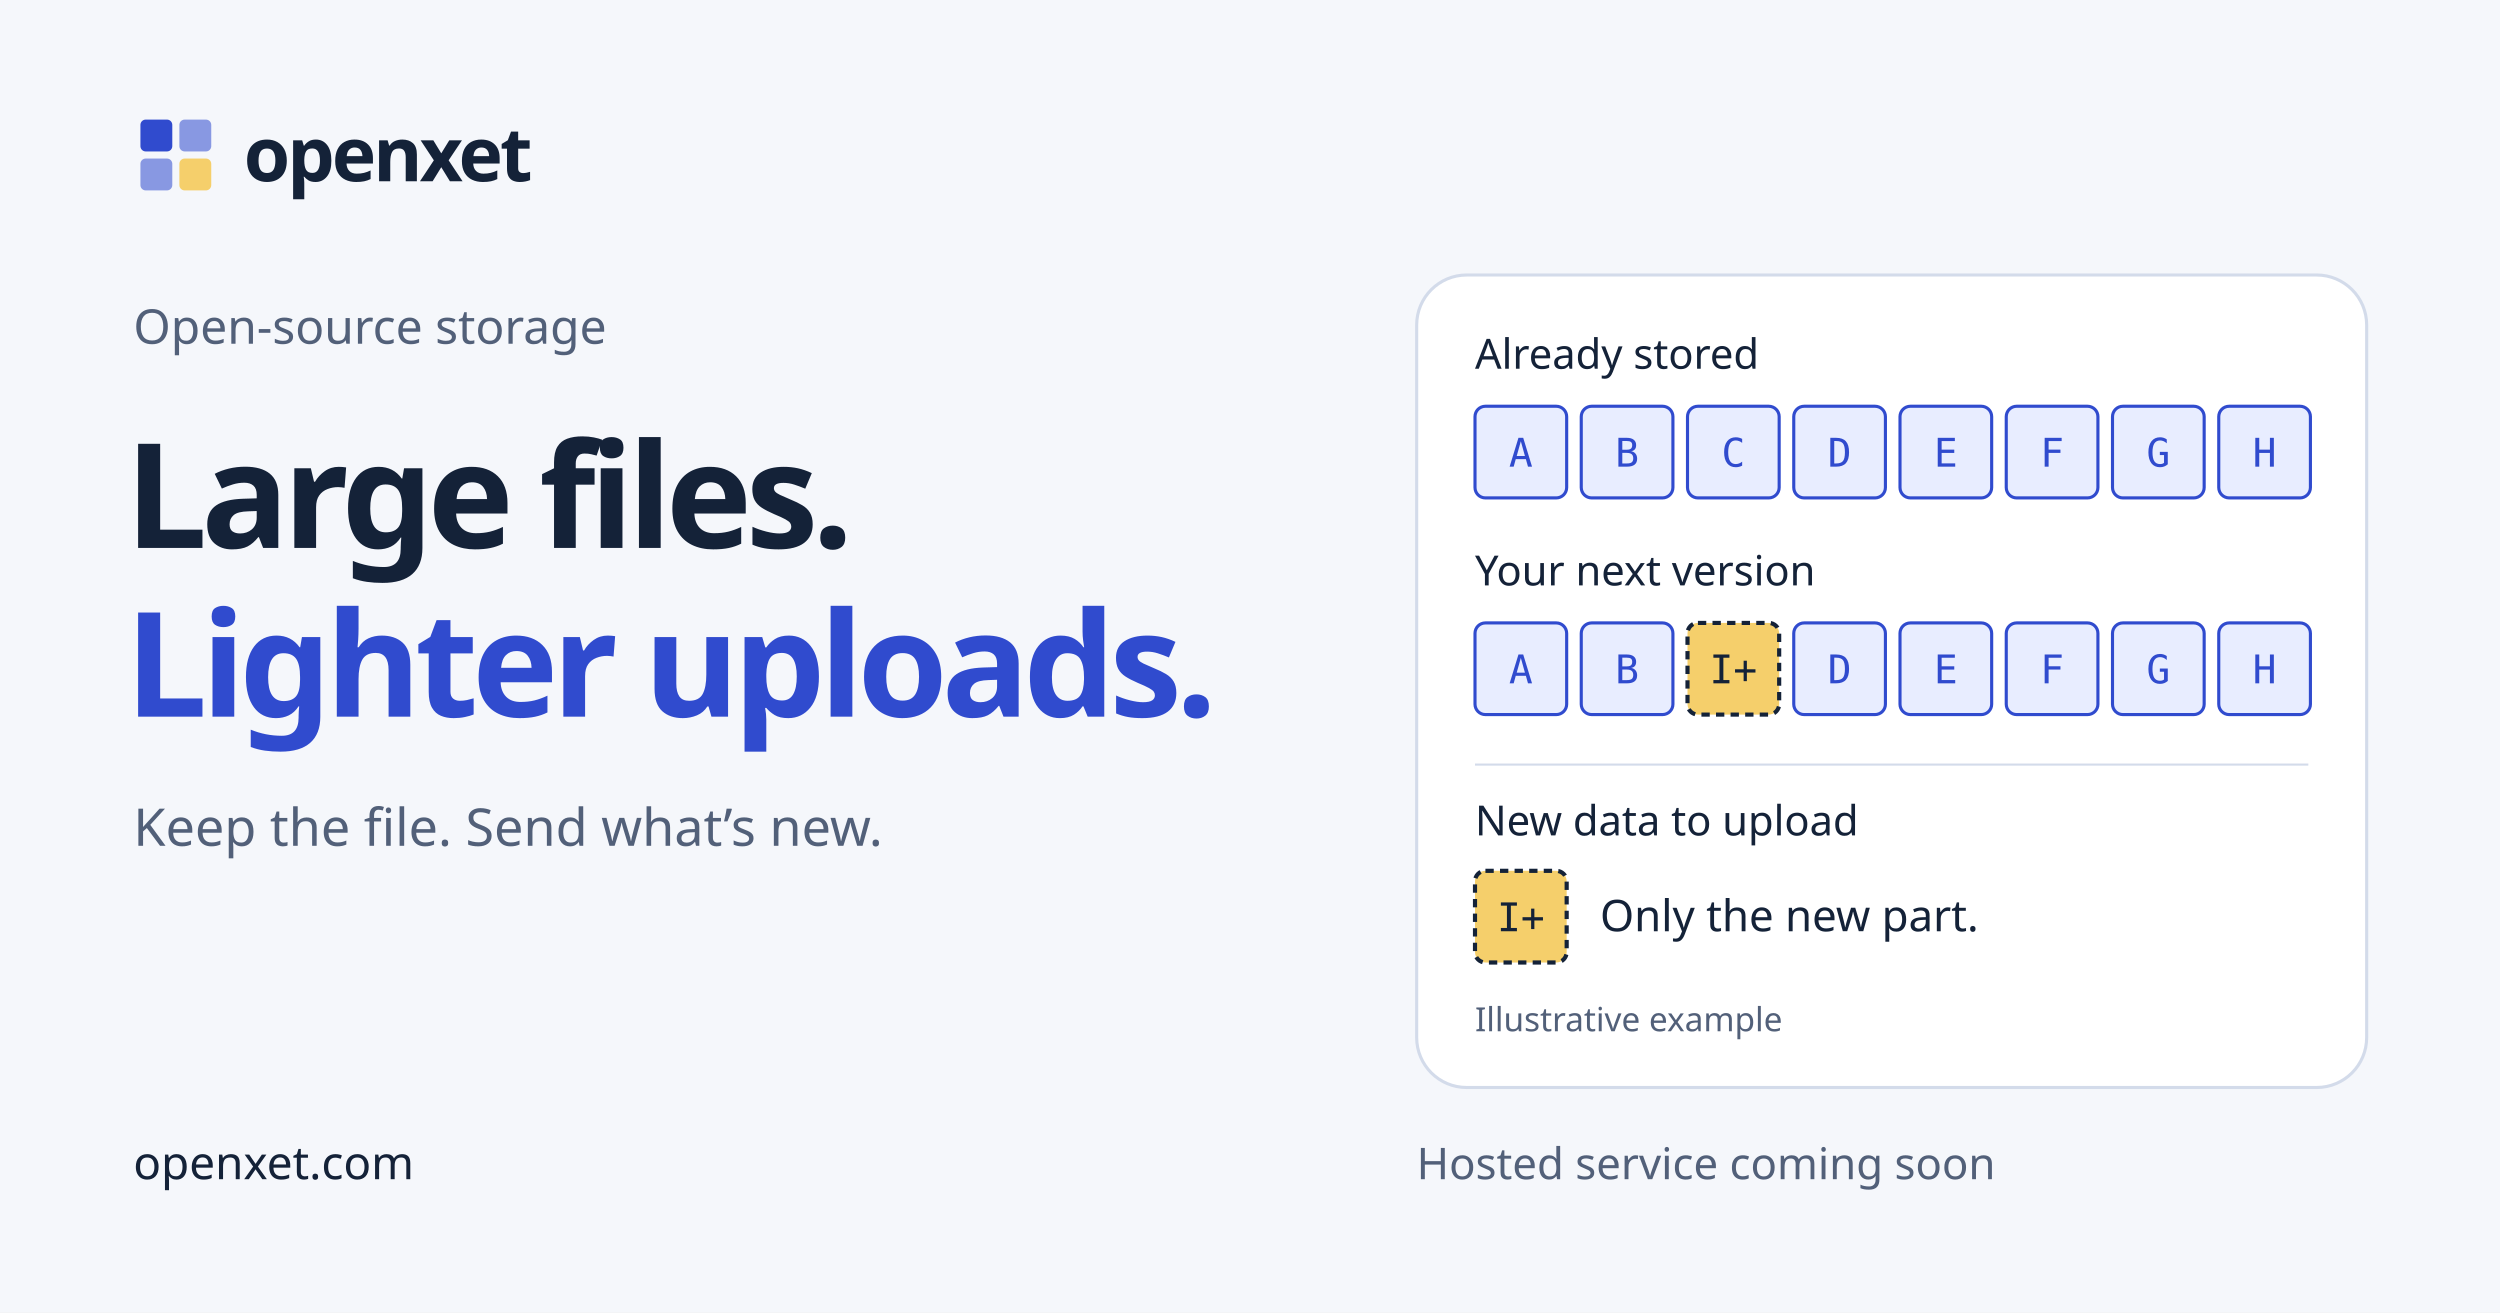
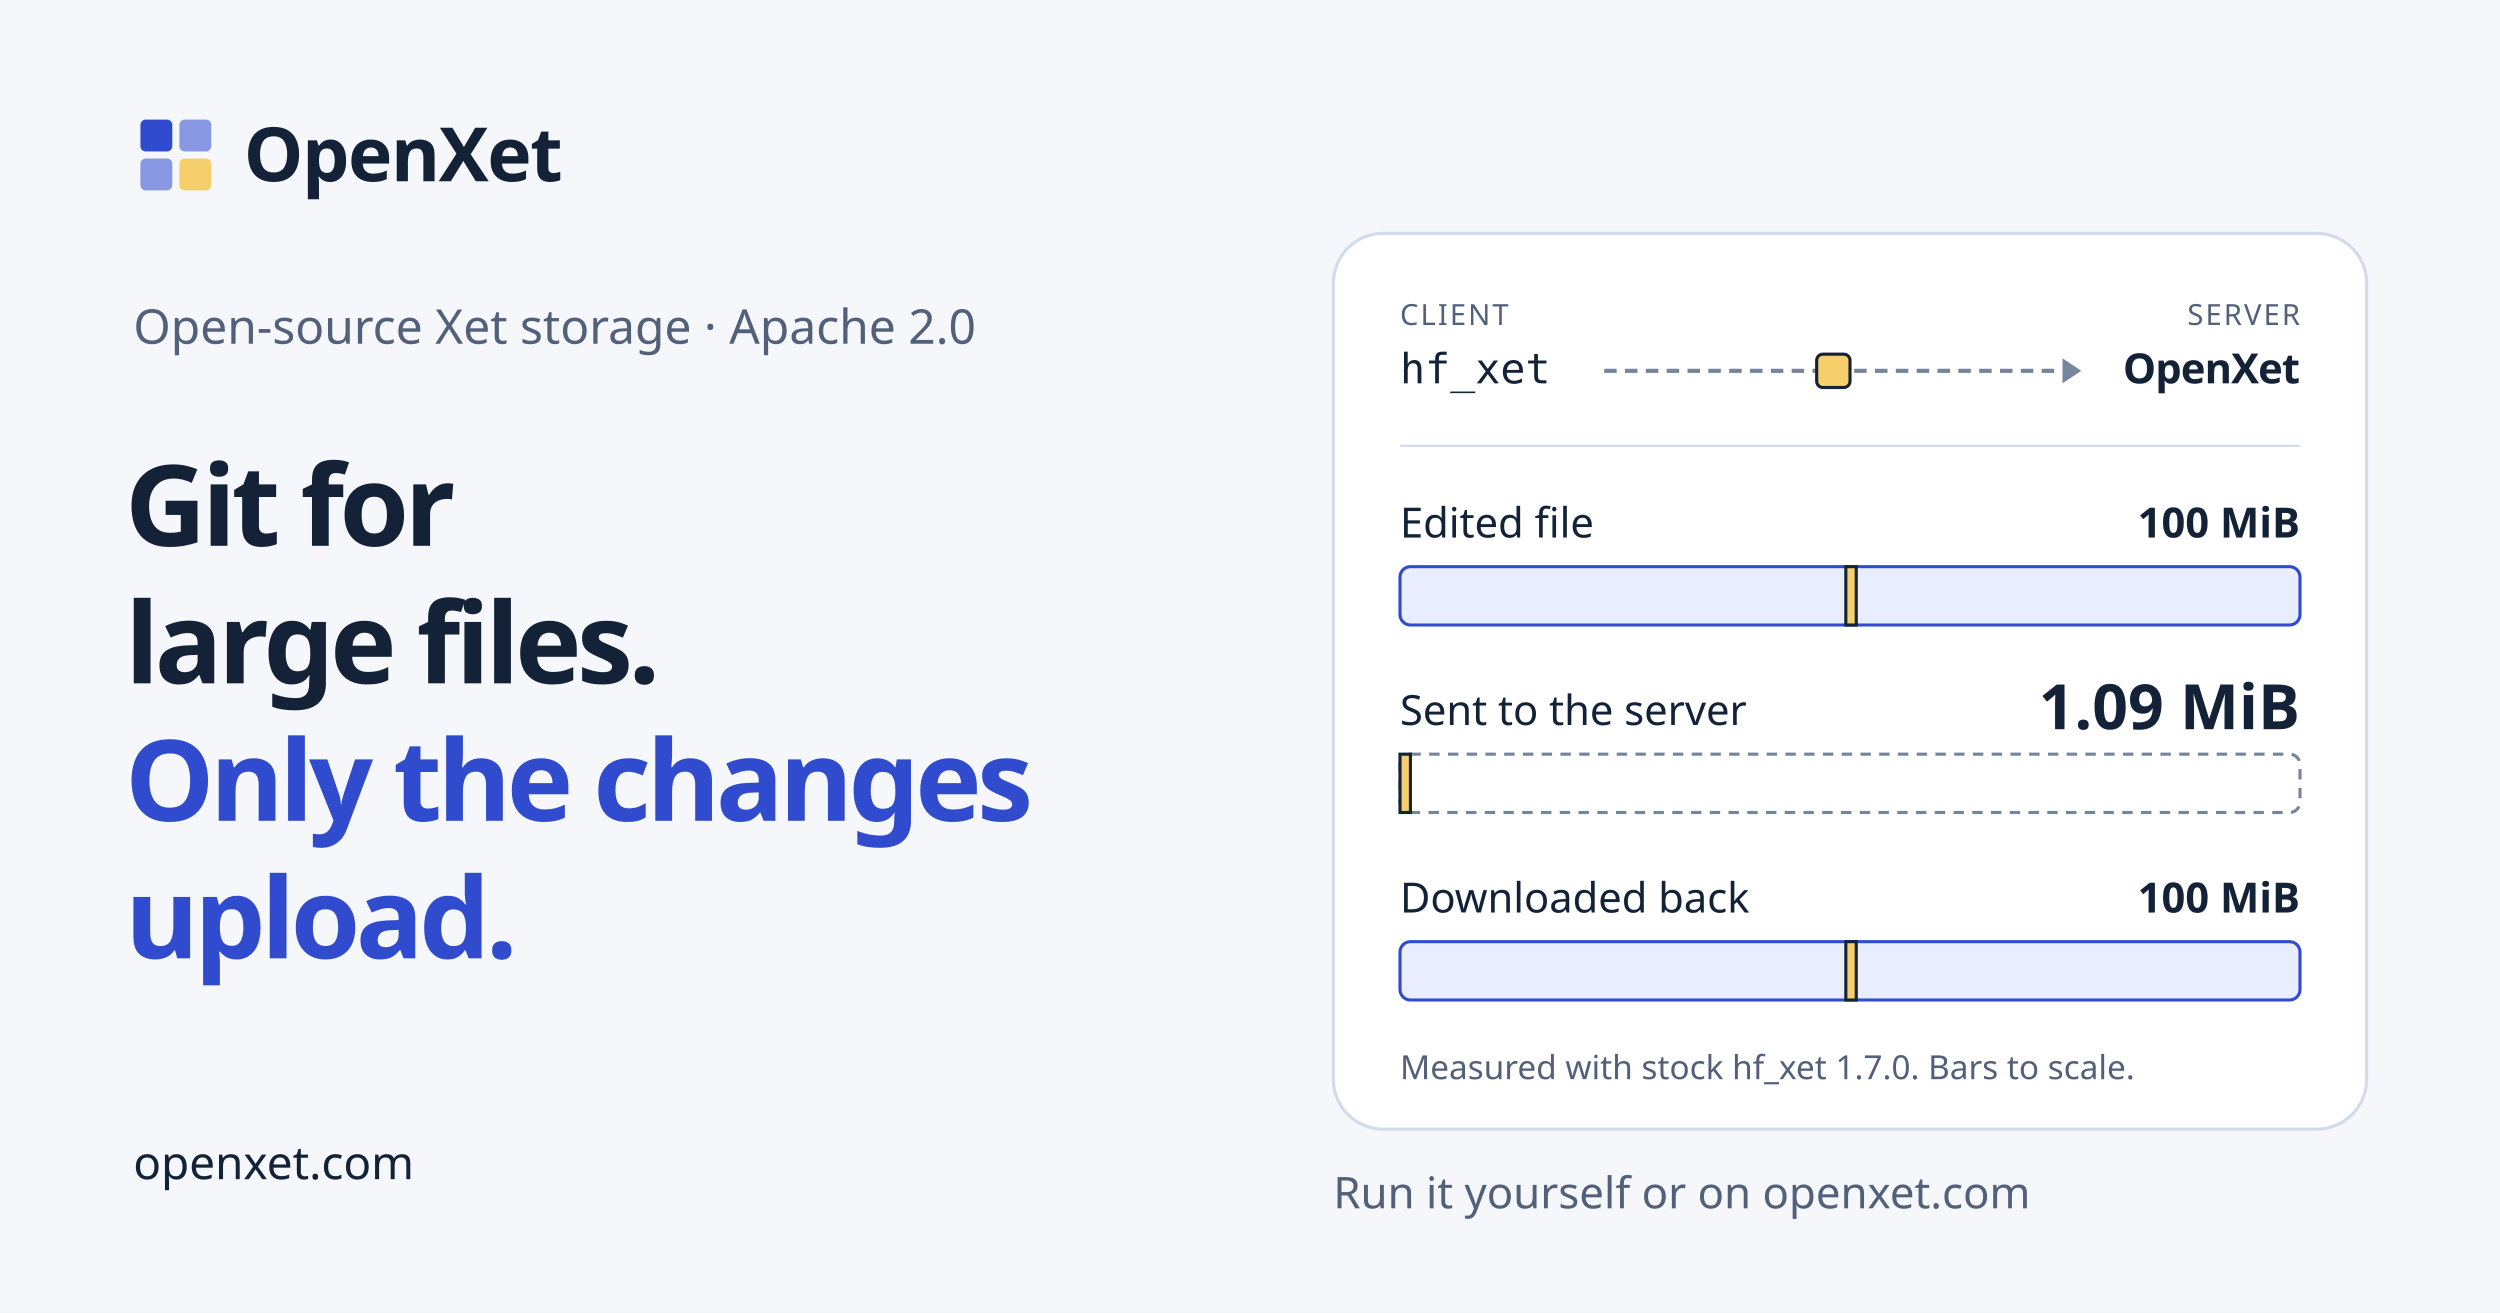
<svg xmlns="http://www.w3.org/2000/svg" width="1200" height="630" viewBox="0 0 1200 630" role="img" aria-labelledby="title description">
  <style>
    .display { font-family: Manrope, sans-serif; font-weight: 650; }
    .wordmark { font-weight: 750; }
    .body { font-family: 'IBM Plex Sans', sans-serif; }
-     .part { font-family: 'IBM Plex Mono', monospace; font-size: 19px; text-anchor: middle; }
+     .mono { font-family: 'IBM Plex Mono', monospace; }
    .stored { fill: #e8edff; stroke: #304bce; stroke-width: 1.5; }
-     .new { fill: #f5cf6b; stroke: #142238; stroke-width: 2; stroke-dasharray: 4 3; }
+     .new { fill: #f5cf6b; stroke: #142238; stroke-width: 1.5; }
+     .empty { fill: none; stroke: #77859c; stroke-width: 1.5; stroke-dasharray: 5 4; }
  </style>
  <rect width="1200" height="630" fill="#f5f7fb" />
  <g transform="translate(64 54) scale(1.7)">
    <rect x="2" y="2" width="9" height="9" rx="1.5" fill="#304bce" />
    <rect x="13" y="2" width="9" height="9" rx="1.5" fill="#304bce" opacity=".55" />
    <rect x="2" y="13" width="9" height="9" rx="1.5" fill="#304bce" opacity=".55" />
    <rect x="13" y="13" width="9" height="9" rx="1.5" fill="#f5cf6b" />
  </g>
-   <text x="117" y="87" class="display wordmark" font-size="36" letter-spacing="-1.4" fill="#142238">openxet</text>
-   <text x="64" y="165" class="body" font-size="23" fill="#526079">Open-source storage</text>
-   <g class="display" font-size="70" letter-spacing="-3">
-     <text x="60" y="263" fill="#142238">Large files.</text>
-     <text x="60" y="344" fill="#304bce">Lighter uploads.</text>
+   <text x="117" y="87" class="display wordmark" font-size="36" letter-spacing="-0.7" fill="#142238">OpenXet</text>
+   <text x="64" y="165" class="body" font-size="23" fill="#526079">Open-source Xet storage · Apache 2.0</text>
+   <g class="display" font-size="54" letter-spacing="-2.2">
+     <text x="60" y="262" fill="#142238">Git for</text>
+     <text x="60" y="328" fill="#142238">large files.</text>
+     <text x="60" y="394" fill="#304bce">Only the changes</text>
+     <text x="60" y="460" fill="#304bce">upload.</text>
  </g>
-   <text x="64" y="406" class="body" font-size="25" fill="#526079">Keep the file. Send what’s new.</text>
  <text x="64" y="566" class="body" font-size="22" font-weight="500" fill="#142238">openxet.com</text>
-   <rect x="680" y="132" width="456" height="390" rx="24" fill="#fff" stroke="#d3dbea" stroke-width="1.5" />
-   <g class="body" font-size="20" font-weight="500" fill="#142238">
-     <text x="708" y="177">Already stored</text>
-     <text x="708" y="281">Your next version</text>
-     <text x="708" y="401">New data to upload</text>
+   <rect x="640" y="112" width="496" height="430" rx="24" fill="#fff" stroke="#d3dbea" stroke-width="1.5" />
+   <g class="body" font-size="14" font-weight="500" fill="#526079" letter-spacing="1">
+     <text x="672" y="156">CLIENT</text>
+     <text x="1104" y="156" text-anchor="end">SERVER</text>
  </g>
-   <g transform="translate(708 195)">
-     <g class="stored">
-       <rect width="44" height="44" rx="5" />
-       <rect x="51" width="44" height="44" rx="5" />
-       <rect x="102" width="44" height="44" rx="5" />
-       <rect x="153" width="44" height="44" rx="5" />
-       <rect x="204" width="44" height="44" rx="5" />
-       <rect x="255" width="44" height="44" rx="5" />
-       <rect x="306" width="44" height="44" rx="5" />
-       <rect x="357" width="44" height="44" rx="5" />
-     </g>
-     <g class="part" fill="#304bce">
-       <text x="22" y="29">A</text>
-       <text x="73" y="29">B</text>
-       <text x="124" y="29">C</text>
-       <text x="175" y="29">D</text>
-       <text x="226" y="29">E</text>
-       <text x="277" y="29">F</text>
-       <text x="328" y="29">G</text>
-       <text x="379" y="29">H</text>
-     </g>
+   <g class="mono" font-size="20" fill="#142238">
+     <text x="672" y="184">hf_xet</text>
+     <text x="1104" y="184" text-anchor="end" style="font-family: Manrope, sans-serif; font-weight: 750; letter-spacing: -0.4px">OpenXet</text>
  </g>
-   <g transform="translate(708 299)">
-     <g class="stored">
-       <rect width="44" height="44" rx="5" />
-       <rect x="51" width="44" height="44" rx="5" />
-       <rect x="153" width="44" height="44" rx="5" />
-       <rect x="204" width="44" height="44" rx="5" />
-       <rect x="255" width="44" height="44" rx="5" />
-       <rect x="306" width="44" height="44" rx="5" />
-       <rect x="357" width="44" height="44" rx="5" />
-     </g>
-     <rect class="new" x="102" width="44" height="44" rx="5" />
-     <g class="part" fill="#304bce">
-       <text x="22" y="29">A</text>
-       <text x="73" y="29">B</text>
-       <text x="175" y="29">D</text>
-       <text x="226" y="29">E</text>
-       <text x="277" y="29">F</text>
-       <text x="328" y="29">G</text>
-       <text x="379" y="29">H</text>
-     </g>
-     <text class="part" x="124" y="29" fill="#142238">I+</text>
+   <path d="M770 178H990" fill="none" stroke="#77859c" stroke-width="2" stroke-dasharray="6 4" />
+   <path d="M990 172l9 6-9 6z" fill="#77859c" />
+   <rect x="872" y="170" width="16" height="16" rx="3" class="new" />
+   <path d="M672 214H1104" fill="none" stroke="#d3dbea" />
+   <g class="body" font-size="20" fill="#142238">
+     <text x="672" y="258">Edited file</text>
+     <text x="672" y="348">Sent to the server</text>
+     <text x="672" y="438">Downloaded back</text>
  </g>
-   <path d="M708 367H1108" fill="none" stroke="#d3dbea" />
-   <rect class="new" x="708" y="418" width="44" height="44" rx="5" />
-   <text class="part" x="730" y="447" fill="#142238">I+</text>
-   <text x="768" y="447" class="body" font-size="21" fill="#142238">Only the new part.</text>
-   <text x="708" y="495" class="body" font-size="16" fill="#526079">Illustrative example</text>
-   <text x="680" y="566" class="body" font-size="21" fill="#526079">Hosted service coming soon</text>
+   <g class="body" font-size="20" font-weight="600" fill="#142238" text-anchor="end">
+     <text x="1104" y="258">100 MiB</text>
+     <text x="1104" y="438">100 MiB</text>
+   </g>
+   <text x="1104" y="350" class="display" font-size="30" text-anchor="end" fill="#142238">1.09 MiB</text>
+   <rect x="672" y="272" width="432" height="28" rx="5" class="stored" />
+   <rect x="886" y="272" width="5" height="28" class="new" />
+   <rect x="672" y="362" width="432" height="28" rx="5" class="empty" />
+   <rect x="672" y="362" width="5" height="28" class="new" />
+   <rect x="672" y="452" width="432" height="28" rx="5" class="stored" />
+   <rect x="886" y="452" width="5" height="28" class="new" />
+   <text x="672" y="518" class="body" font-size="16" fill="#526079">Measured with stock hf_xet 1.7.0. Bars to scale.</text>
+   <text x="640" y="580" class="body" font-size="21" fill="#526079">Run it yourself or on openxet.com</text>
</svg>
